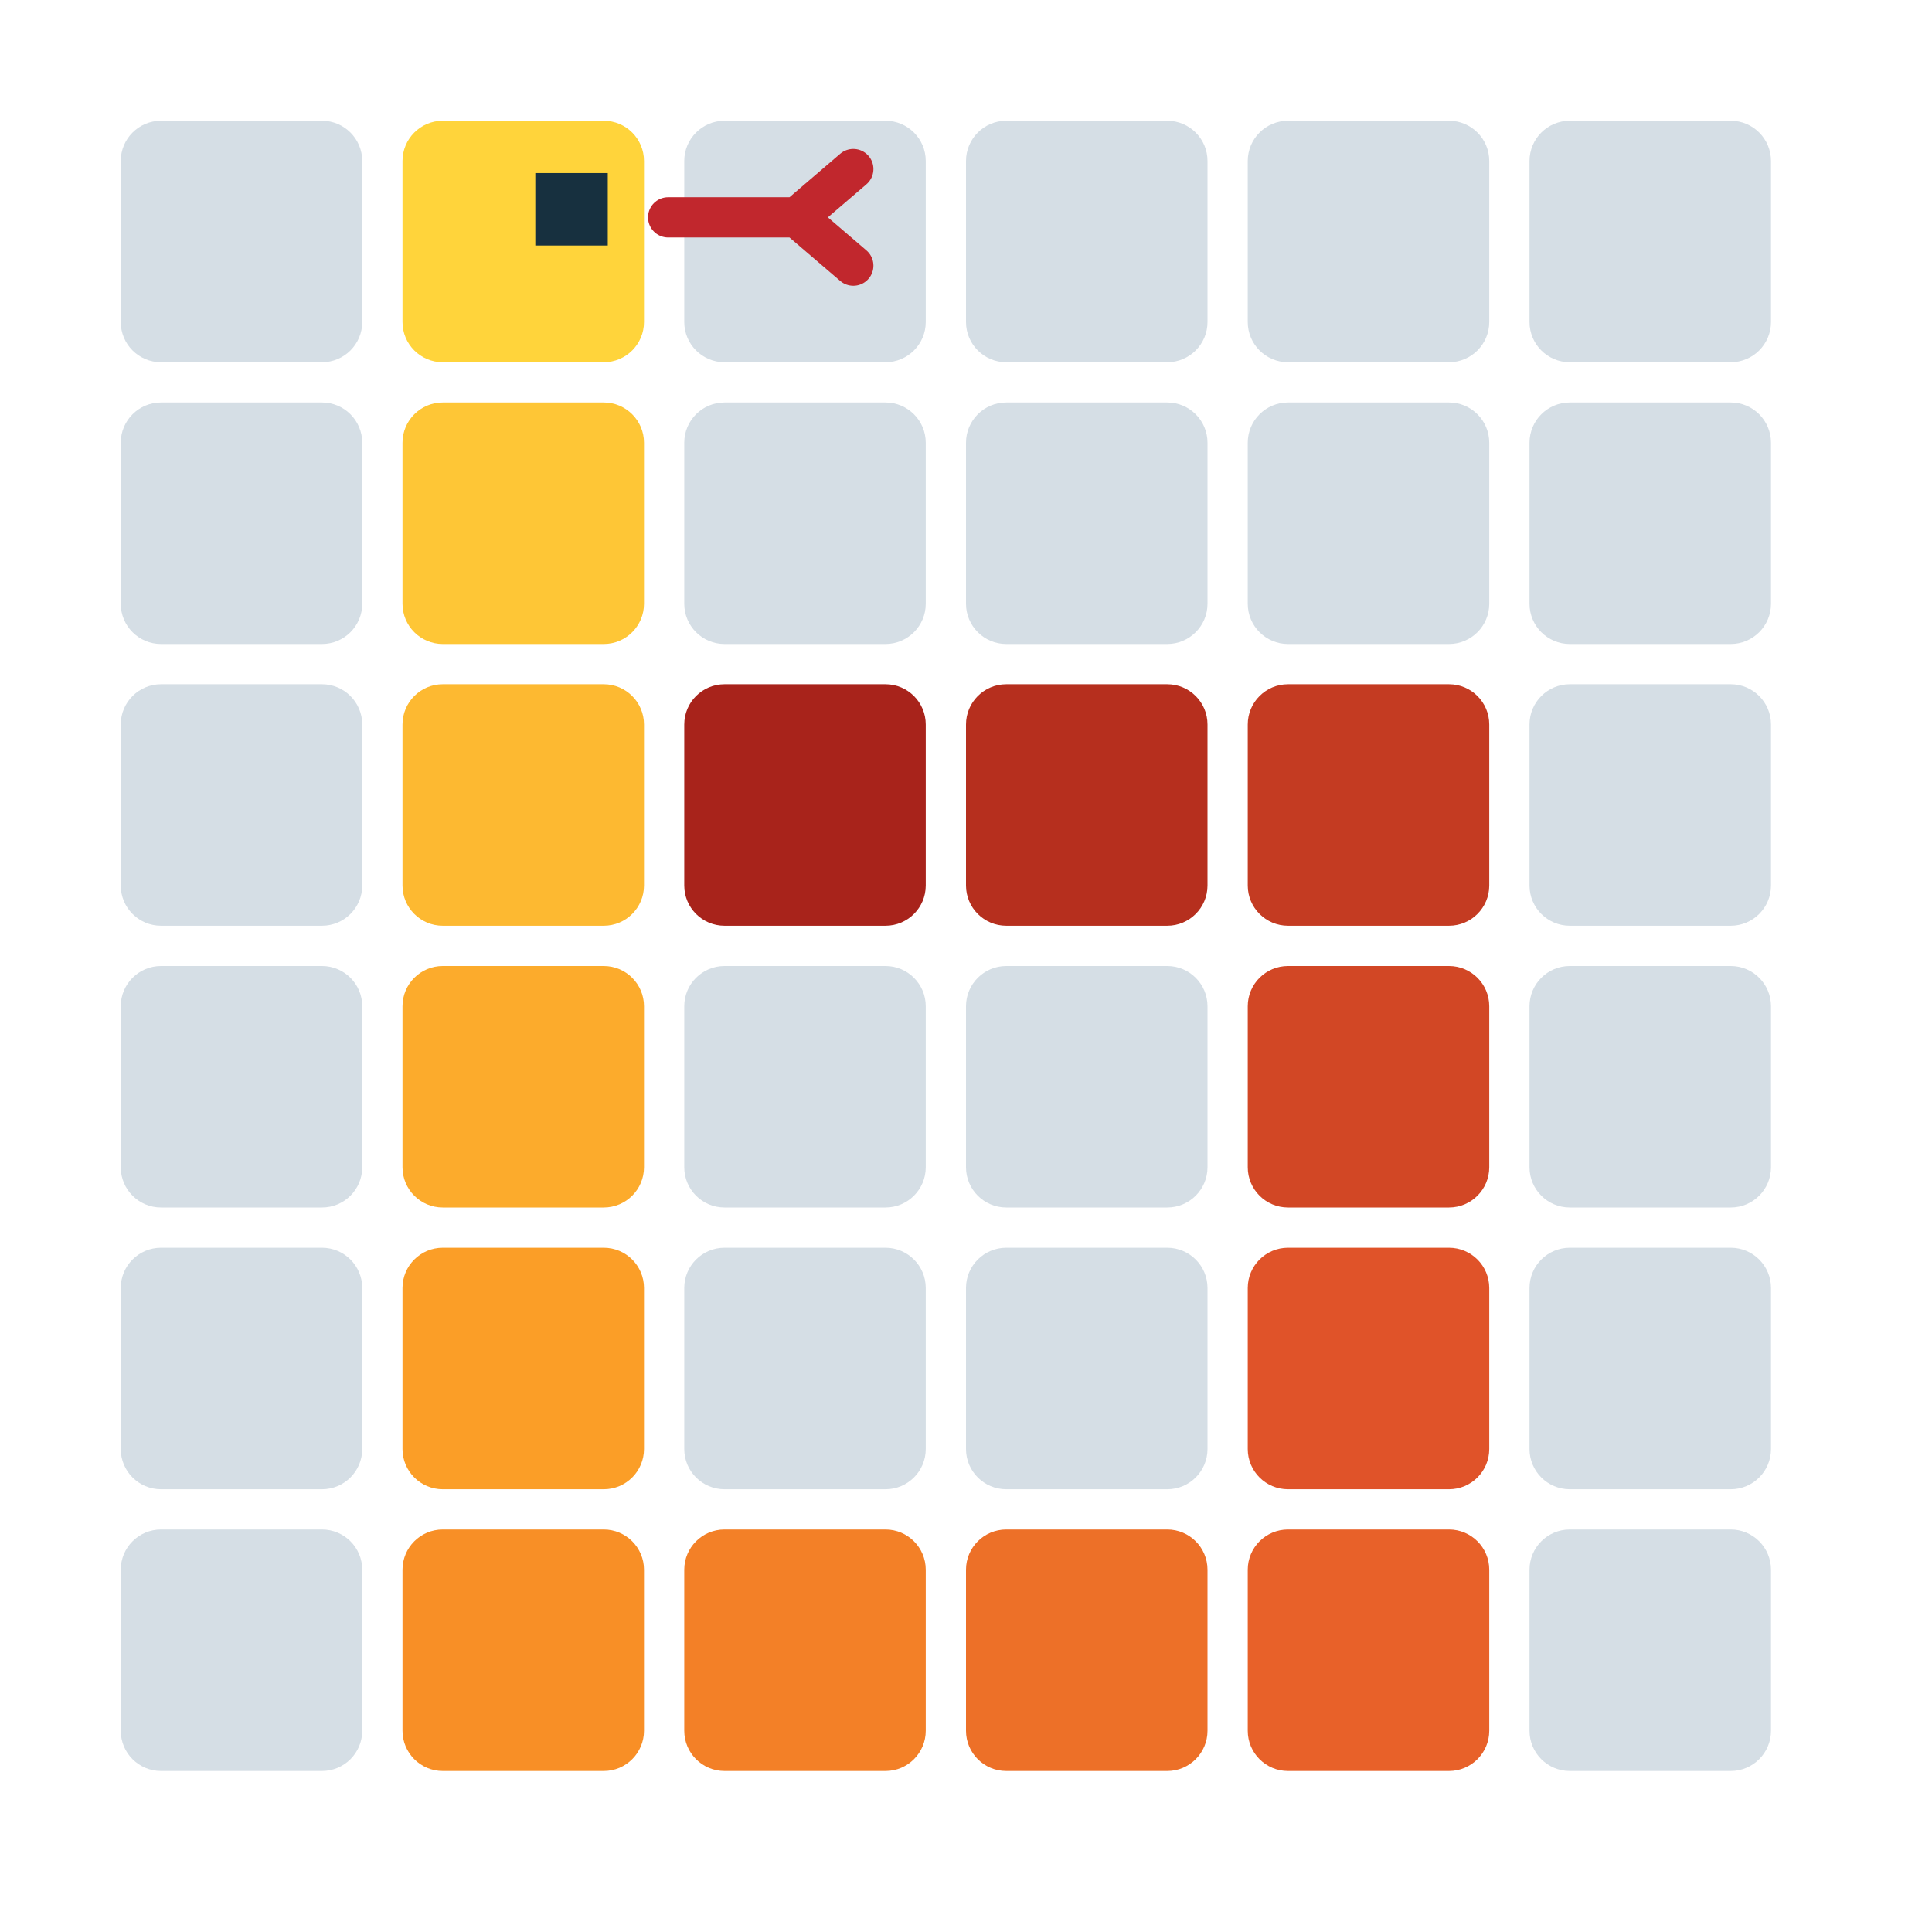
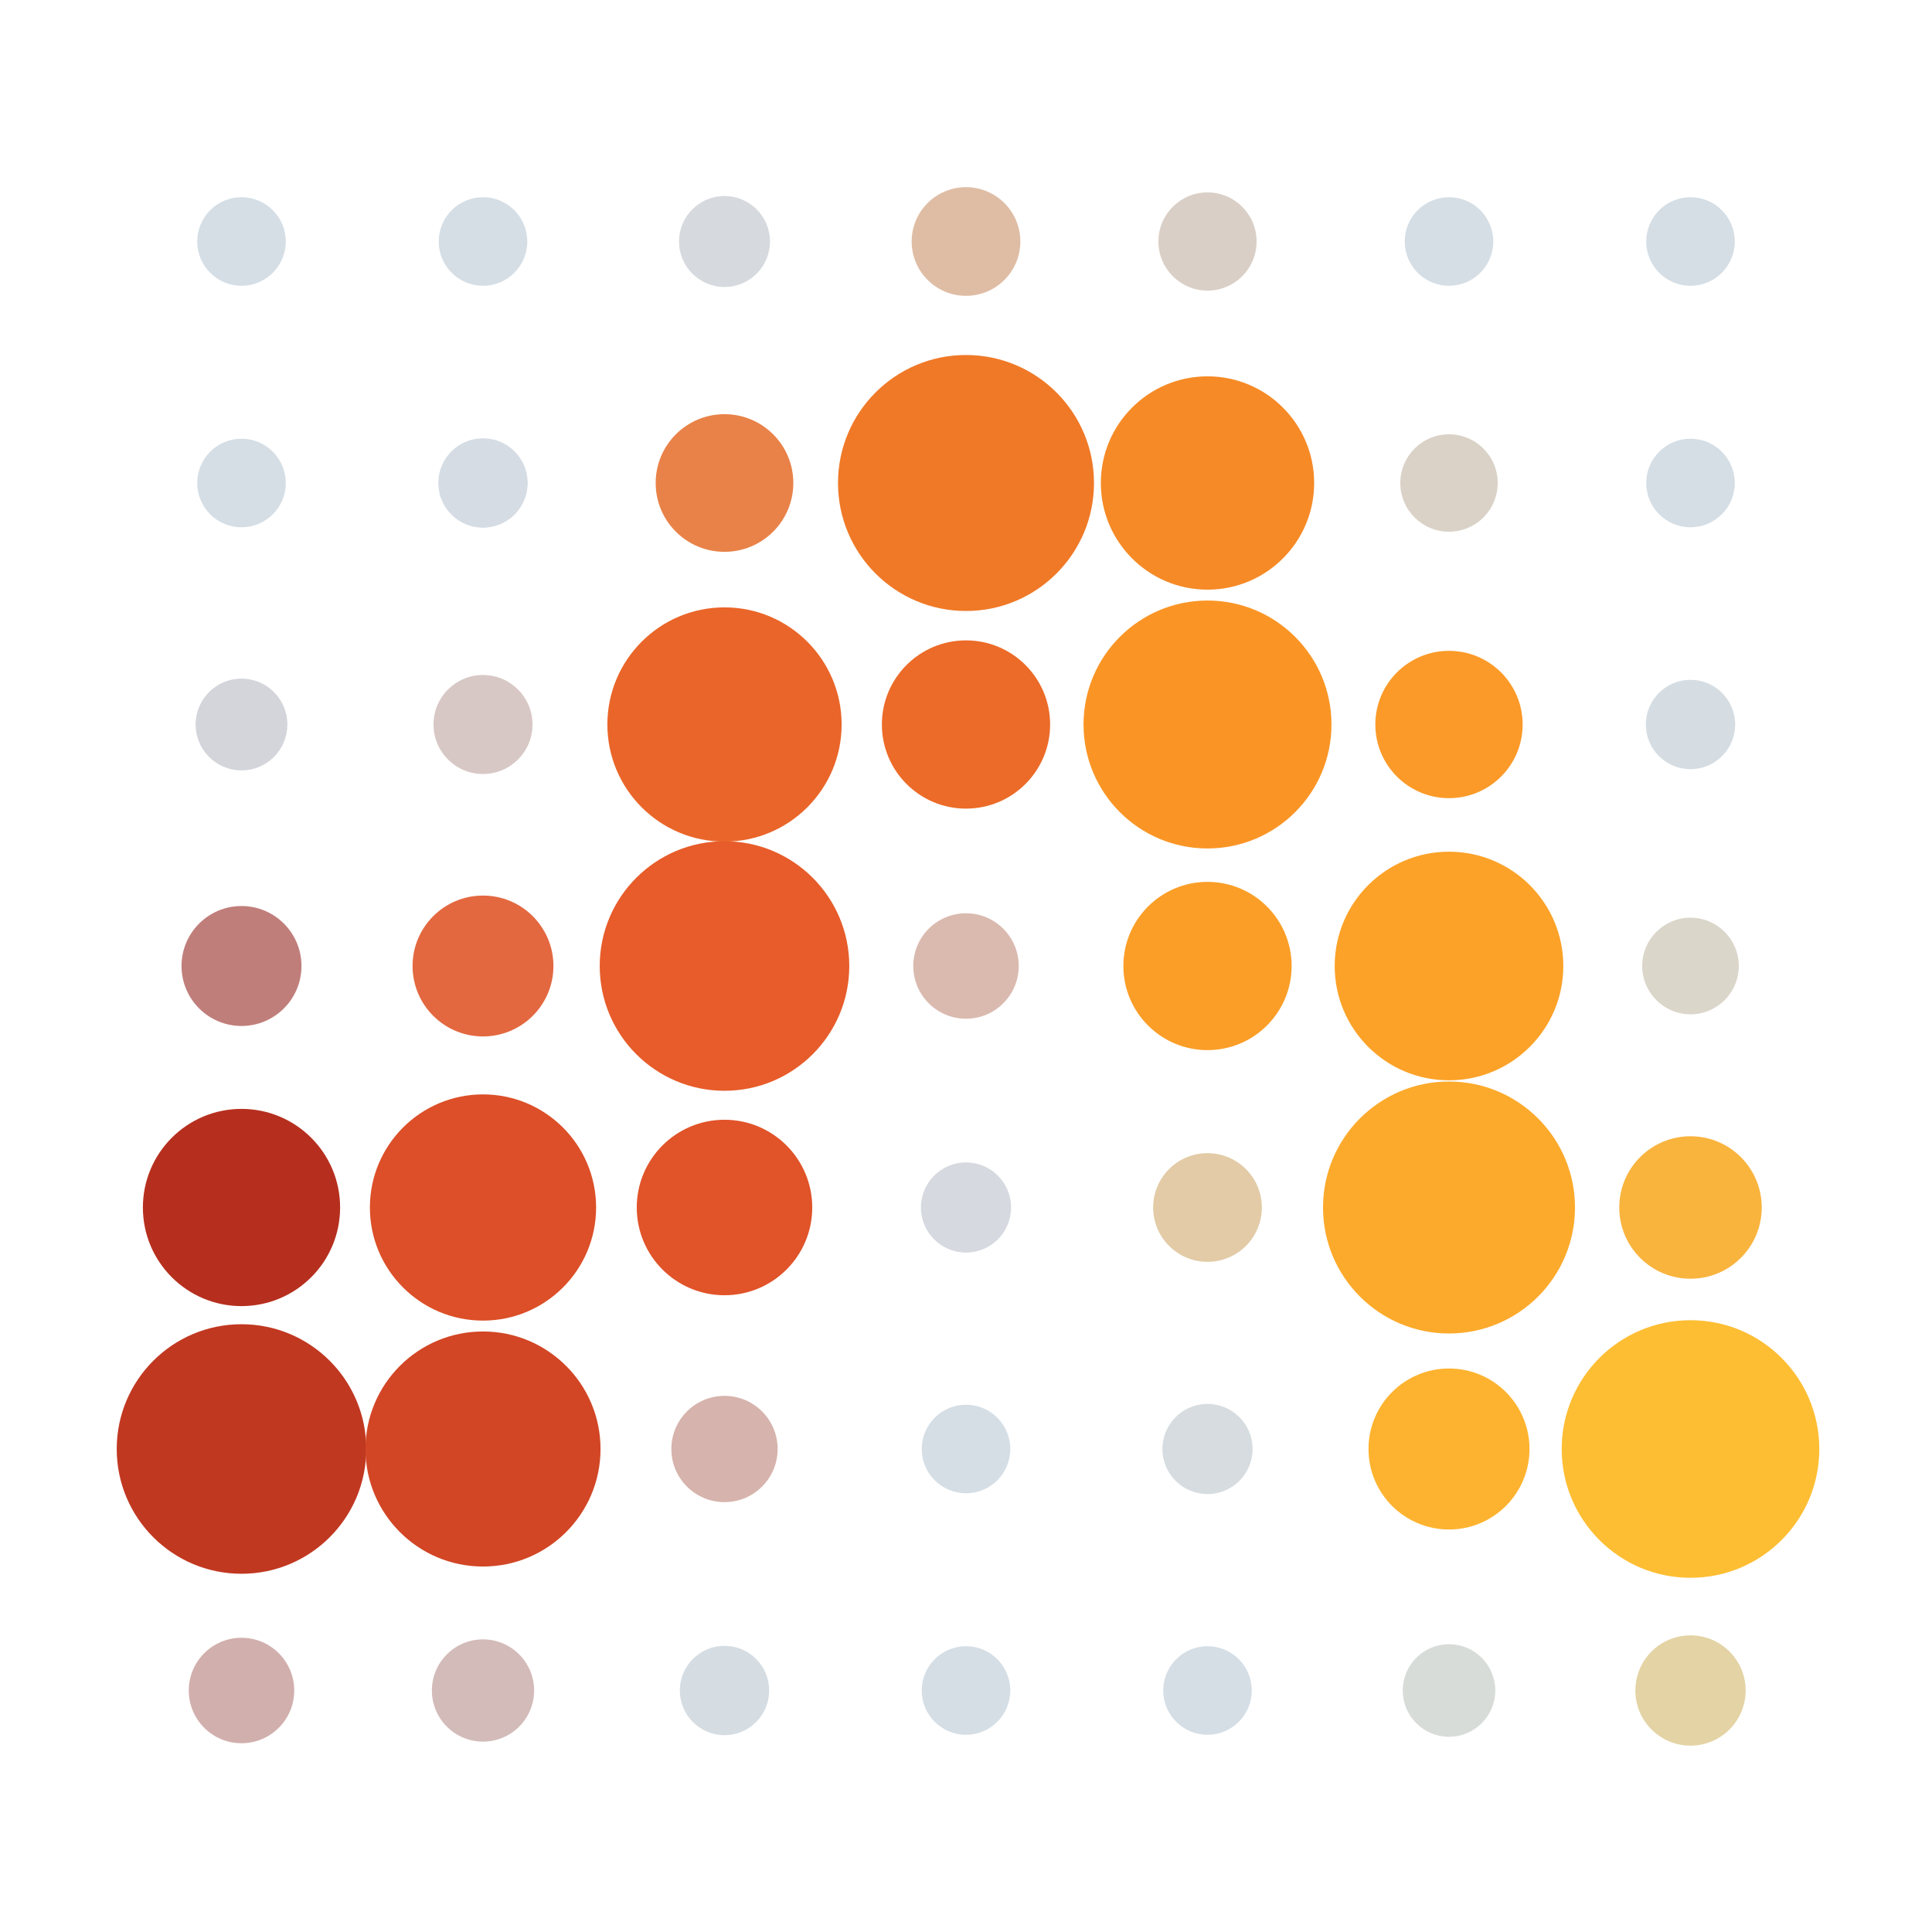
<svg xmlns="http://www.w3.org/2000/svg" viewBox="0 0 48 48">
-   <rect x="3" y="3" width="6" height="6" rx="1" fill="#D5DEE5" />
-   <rect x="17" y="3" width="6" height="6" rx="1" fill="#D5DEE5" />
-   <rect x="24" y="3" width="6" height="6" rx="1" fill="#D5DEE5" />
-   <rect x="31" y="3" width="6" height="6" rx="1" fill="#D5DEE5" />
-   <rect x="38" y="3" width="6" height="6" rx="1" fill="#D5DEE5" />
-   <rect x="3" y="10" width="6" height="6" rx="1" fill="#D5DEE5" />
-   <rect x="17" y="10" width="6" height="6" rx="1" fill="#D5DEE5" />
-   <rect x="24" y="10" width="6" height="6" rx="1" fill="#D5DEE5" />
-   <rect x="31" y="10" width="6" height="6" rx="1" fill="#D5DEE5" />
-   <rect x="38" y="10" width="6" height="6" rx="1" fill="#D5DEE5" />
-   <rect x="3" y="17" width="6" height="6" rx="1" fill="#D5DEE5" />
-   <rect x="38" y="17" width="6" height="6" rx="1" fill="#D5DEE5" />
-   <rect x="3" y="24" width="6" height="6" rx="1" fill="#D5DEE5" />
-   <rect x="17" y="24" width="6" height="6" rx="1" fill="#D5DEE5" />
-   <rect x="24" y="24" width="6" height="6" rx="1" fill="#D5DEE5" />
-   <rect x="38" y="24" width="6" height="6" rx="1" fill="#D5DEE5" />
-   <rect x="3" y="31" width="6" height="6" rx="1" fill="#D5DEE5" />
-   <rect x="17" y="31" width="6" height="6" rx="1" fill="#D5DEE5" />
-   <rect x="24" y="31" width="6" height="6" rx="1" fill="#D5DEE5" />
-   <rect x="38" y="31" width="6" height="6" rx="1" fill="#D5DEE5" />
-   <rect x="3" y="38" width="6" height="6" rx="1" fill="#D5DEE5" />
-   <rect x="38" y="38" width="6" height="6" rx="1" fill="#D5DEE5" />
-   <rect x="17" y="17" width="6" height="6" rx="1" fill="#A8231B" />
-   <rect x="24" y="17" width="6" height="6" rx="1" fill="#B62F1E" />
-   <rect x="31" y="17" width="6" height="6" rx="1" fill="#C43B22" />
-   <rect x="31" y="24" width="6" height="6" rx="1" fill="#D24725" />
-   <rect x="31" y="31" width="6" height="6" rx="1" fill="#E05329" />
-   <rect x="31" y="38" width="6" height="6" rx="1" fill="#E86129" />
-   <rect x="24" y="38" width="6" height="6" rx="1" fill="#ED7028" />
-   <rect x="17" y="38" width="6" height="6" rx="1" fill="#F38027" />
-   <rect x="10" y="38" width="6" height="6" rx="1" fill="#F88F26" />
-   <rect x="10" y="31" width="6" height="6" rx="1" fill="#FB9E27" />
-   <rect x="10" y="24" width="6" height="6" rx="1" fill="#FCAB2C" />
-   <rect x="10" y="17" width="6" height="6" rx="1" fill="#FDB931" />
-   <rect x="10" y="10" width="6" height="6" rx="1" fill="#FEC636" />
-   <rect x="10" y="3" width="6" height="6" rx="1" fill="#FFD43B" />
-   <path d="M16.6 5.4h3.2l1.4-1.2M19.8 5.4l1.4 1.2" fill="none" stroke="#C1272D" stroke-width="1" stroke-linecap="round" stroke-linejoin="round" />
-   <rect x="13.3" y="4.3" width="1.8" height="1.8" fill="#17303F" />
+   <circle cx="6" cy="6" r="1.10" fill="#D5DEE5" />
+   <circle cx="12" cy="6" r="1.10" fill="#D5DEE5" />
+   <circle cx="18" cy="6" r="1.13" fill="#D6DADE" />
+   <circle cx="24" cy="6" r="1.35" fill="#DFBDA5" />
+   <circle cx="30" cy="6" r="1.22" fill="#DACFC6" />
+   <circle cx="36" cy="6" r="1.10" fill="#D5DEE4" />
+   <circle cx="42" cy="6" r="1.10" fill="#D5DEE5" />
+   <circle cx="6" cy="12" r="1.10" fill="#D5DEE5" />
+   <circle cx="12" cy="12" r="1.11" fill="#D5DCE3" />
+   <circle cx="18" cy="12" r="1.71" fill="#E98248" />
+   <circle cx="24" cy="12" r="3.18" fill="#F07927" />
+   <circle cx="30" cy="12" r="2.65" fill="#F68A26" />
+   <circle cx="36" cy="12" r="1.21" fill="#DAD2C7" />
+   <circle cx="42" cy="12" r="1.10" fill="#D5DEE5" />
+   <circle cx="6" cy="18" r="1.14" fill="#D3D5DB" />
+   <circle cx="12" cy="18" r="1.23" fill="#D8C8C5" />
+   <circle cx="18" cy="18" r="2.91" fill="#EA6529" />
+   <circle cx="24" cy="18" r="2.09" fill="#EC6B28" />
+   <circle cx="30" cy="18" r="3.08" fill="#FA9525" />
+   <circle cx="36" cy="18" r="1.83" fill="#FB9A28" />
+   <circle cx="42" cy="18" r="1.11" fill="#D5DDE3" />
+   <circle cx="6" cy="24" r="1.49" fill="#C07E7B" />
+   <circle cx="12" cy="24" r="1.75" fill="#E36840" />
+   <circle cx="18" cy="24" r="3.10" fill="#E75C2A" />
+   <circle cx="24" cy="24" r="1.31" fill="#DABAAF" />
+   <circle cx="30" cy="24" r="2.09" fill="#FB9E27" />
+   <circle cx="36" cy="24" r="2.84" fill="#FCA228" />
+   <circle cx="42" cy="24" r="1.20" fill="#DBD6CA" />
+   <circle cx="6" cy="30" r="2.45" fill="#B62F1E" />
+   <circle cx="12" cy="30" r="2.81" fill="#DC4F28" />
+   <circle cx="18" cy="30" r="2.18" fill="#E15329" />
+   <circle cx="24" cy="30" r="1.12" fill="#D6D9DF" />
+   <circle cx="30" cy="30" r="1.35" fill="#E2CBA6" />
+   <circle cx="36" cy="30" r="3.13" fill="#FCAA2B" />
+   <circle cx="42" cy="30" r="1.77" fill="#F9B43E" />
+   <circle cx="6" cy="36" r="3.10" fill="#C13821" />
+   <circle cx="12" cy="36" r="2.92" fill="#D24625" />
+   <circle cx="18" cy="36" r="1.32" fill="#D6B3AC" />
+   <circle cx="24" cy="36" r="1.10" fill="#D5DEE5" />
+   <circle cx="30" cy="36" r="1.12" fill="#D6DCDF" />
+   <circle cx="36" cy="36" r="2.00" fill="#FDB32F" />
+   <circle cx="42" cy="36" r="3.20" fill="#FEBE33" />
+   <circle cx="6" cy="42" r="1.31" fill="#D1AFAD" />
+   <circle cx="12" cy="42" r="1.27" fill="#D3BBB9" />
+   <circle cx="18" cy="42" r="1.11" fill="#D5DDE3" />
+   <circle cx="24" cy="42" r="1.10" fill="#D5DEE5" />
+   <circle cx="30" cy="42" r="1.10" fill="#D5DEE5" />
+   <circle cx="36" cy="42" r="1.15" fill="#D8DCD9" />
+   <circle cx="42" cy="42" r="1.37" fill="#E4D3A4" />
</svg>
